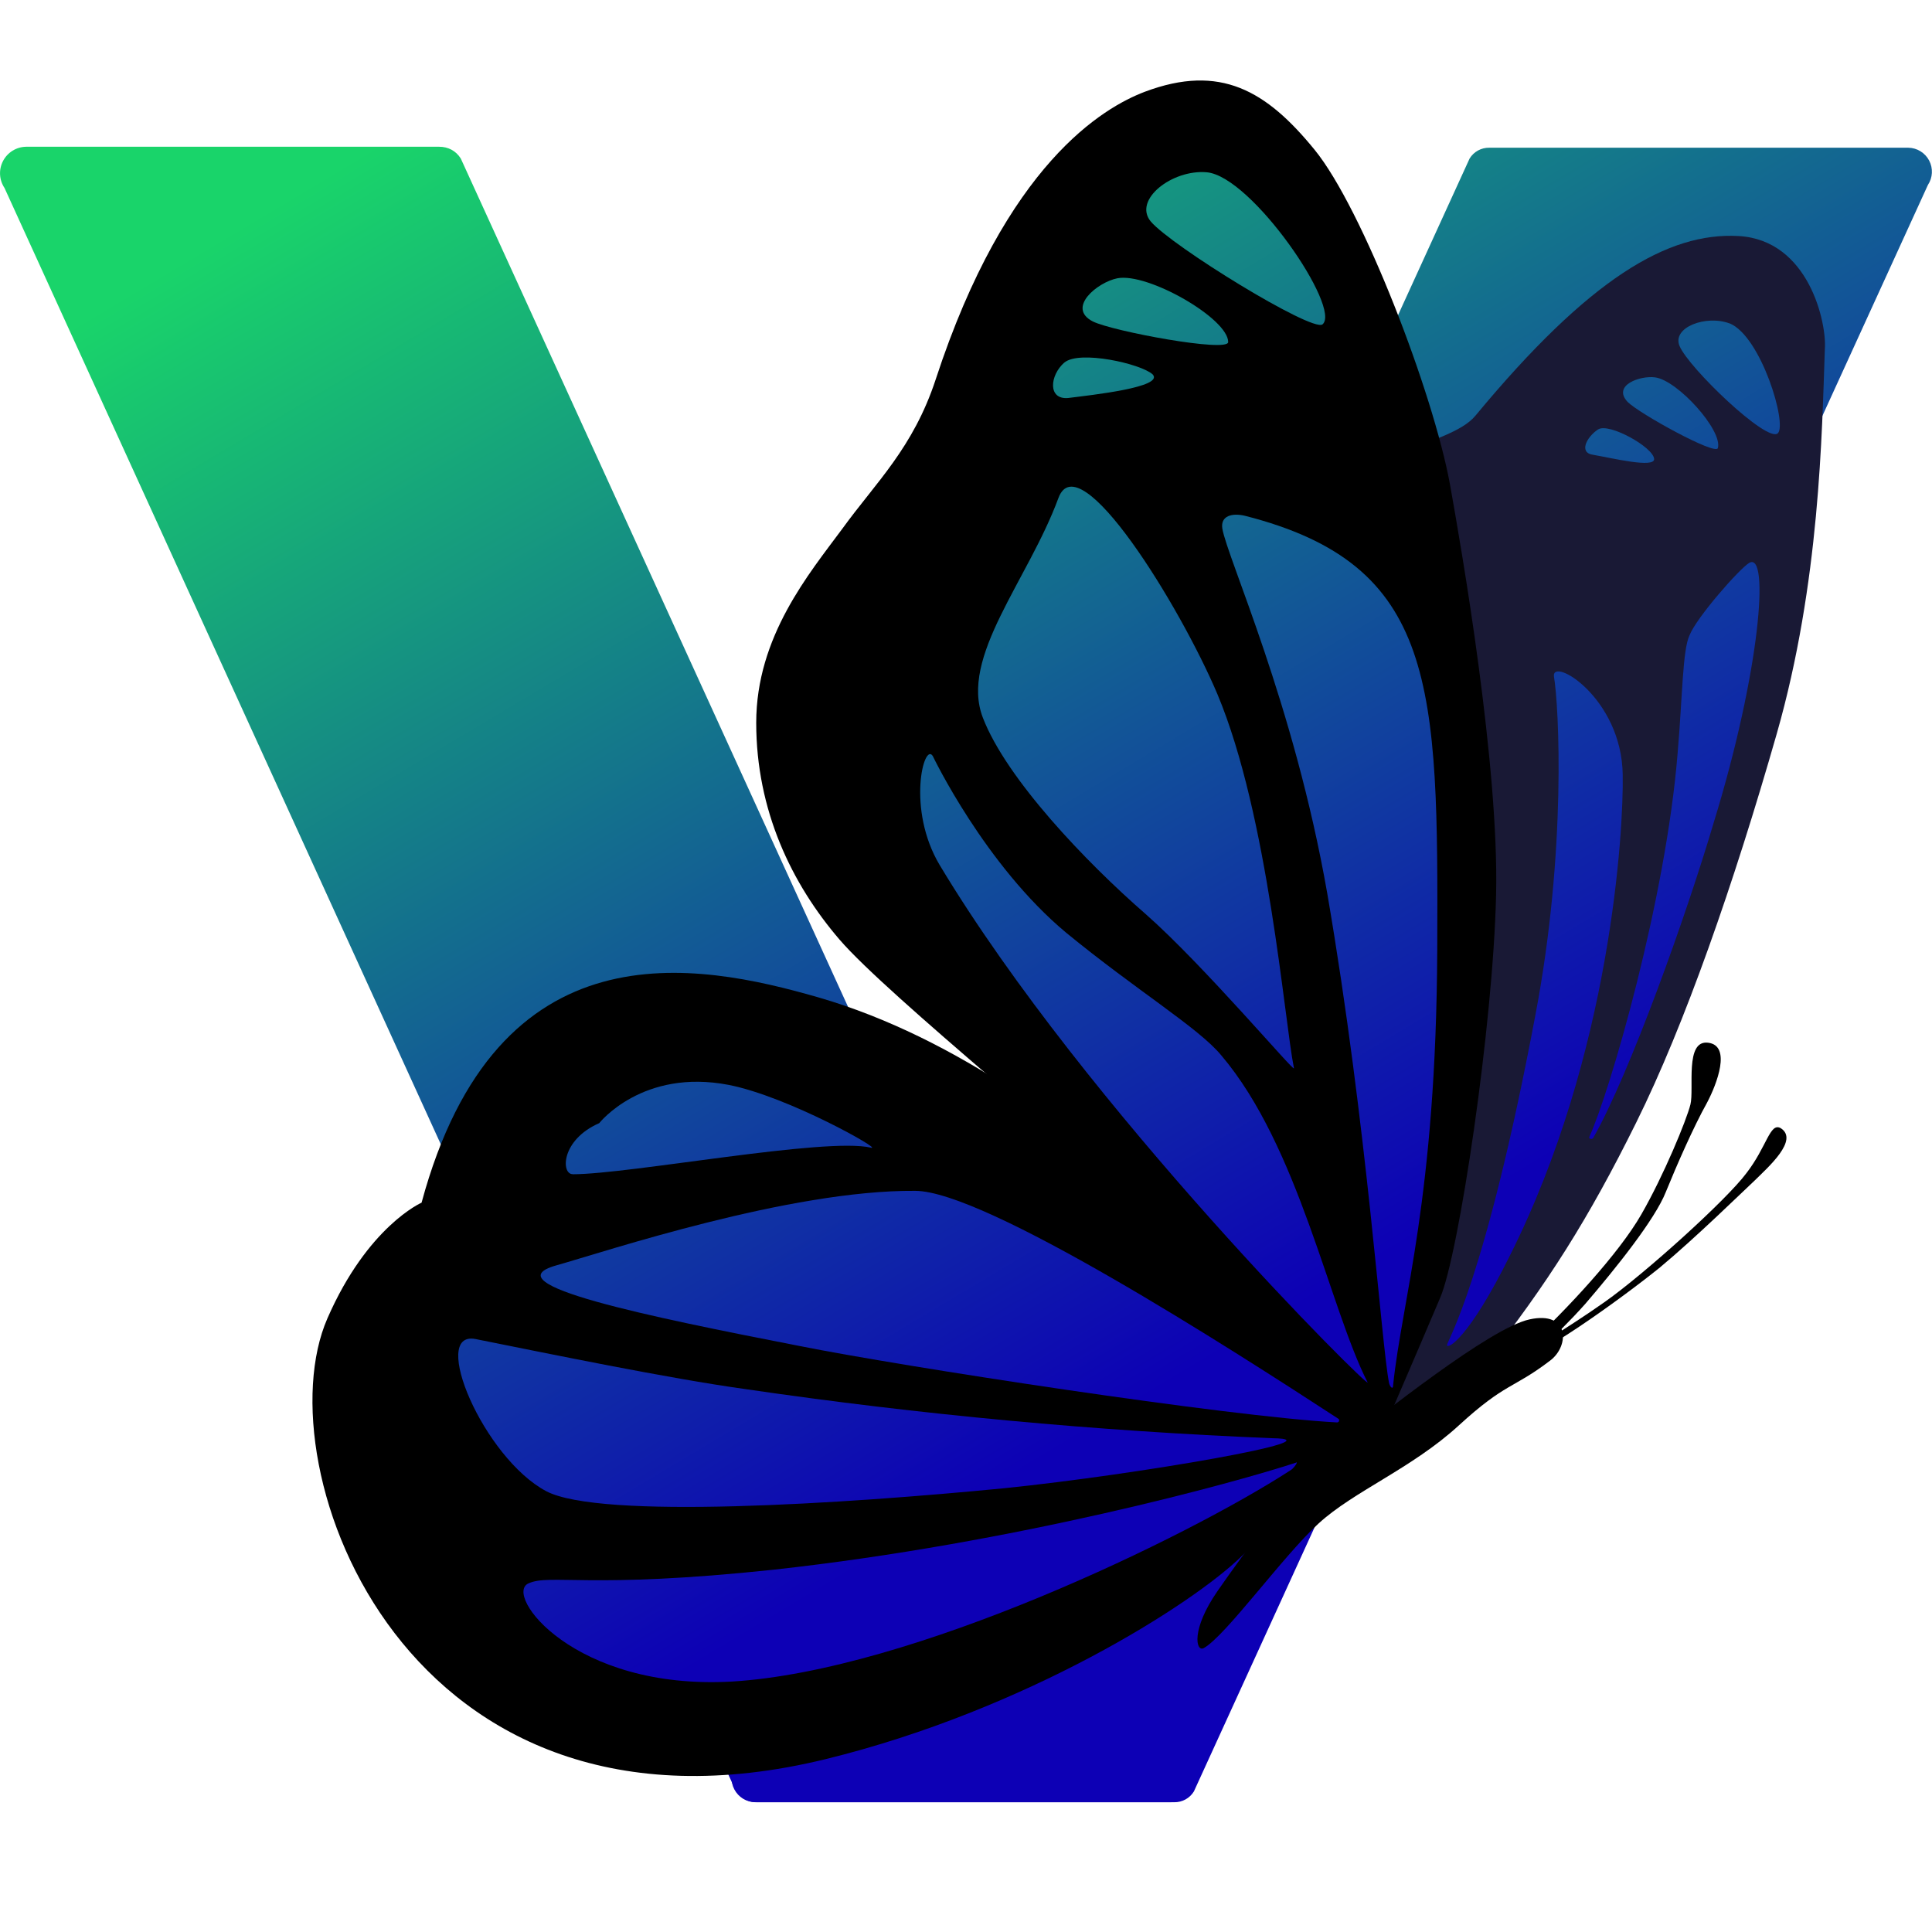
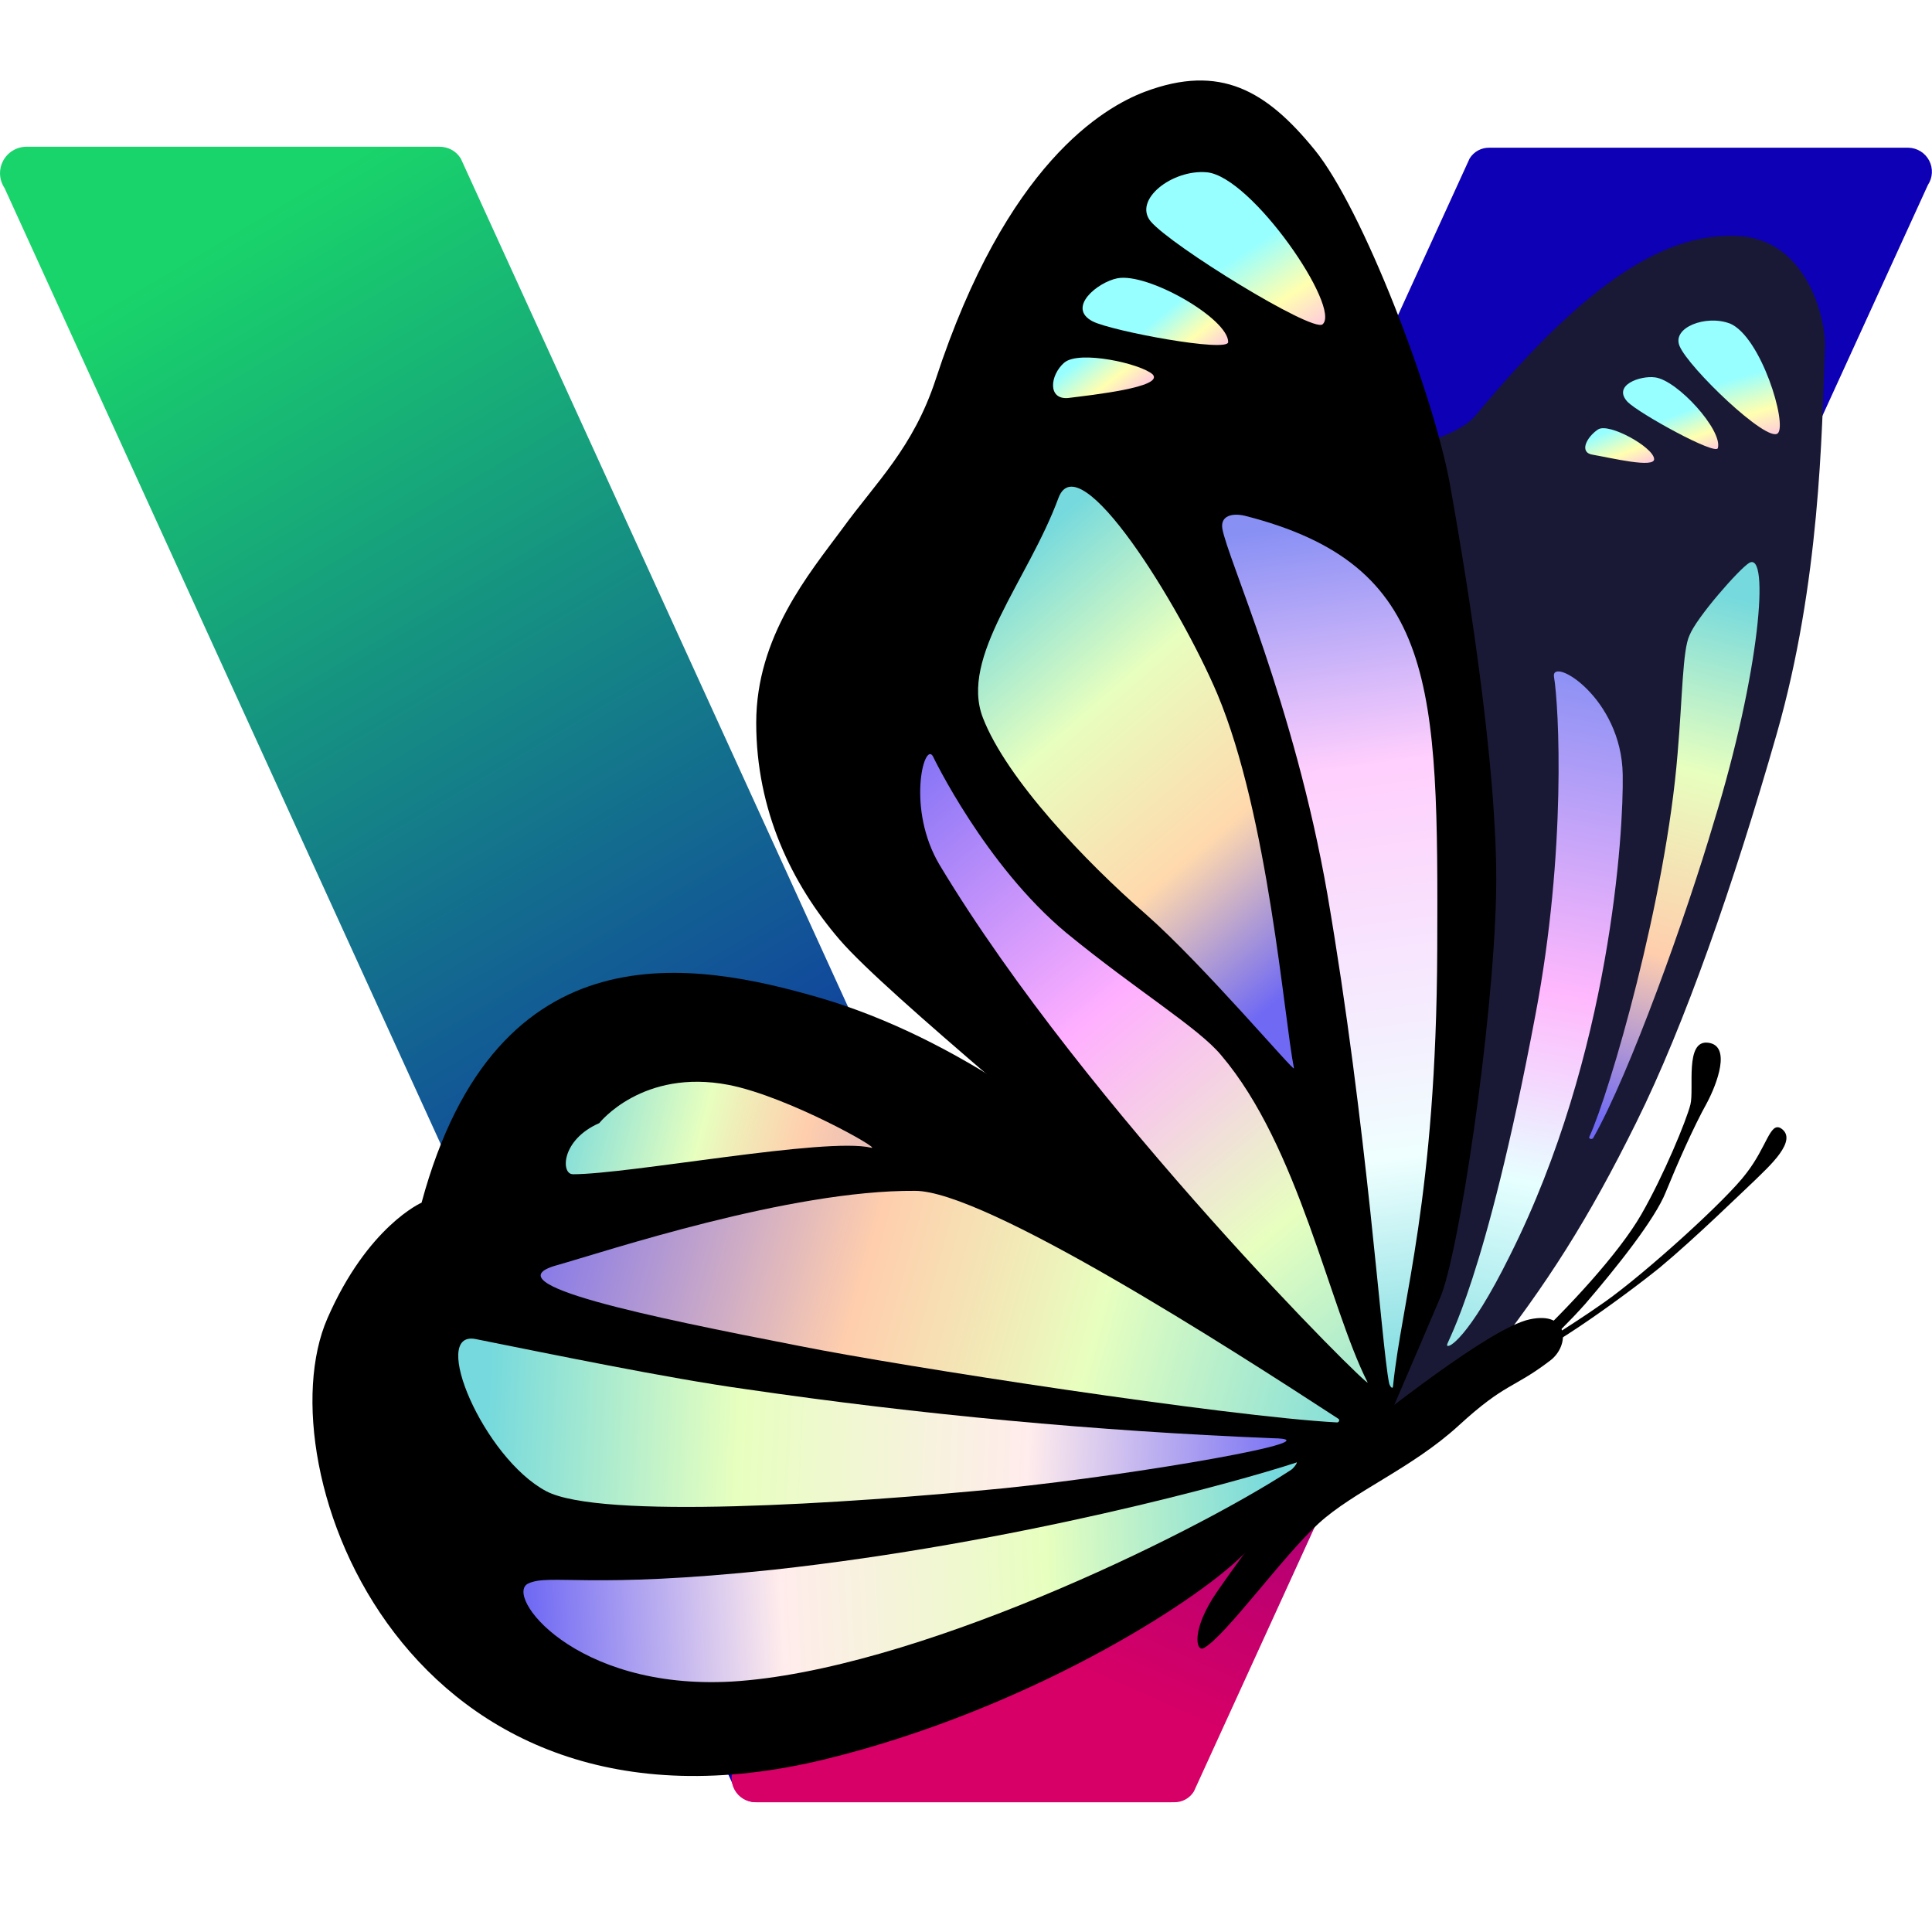
<svg xmlns="http://www.w3.org/2000/svg" height="1em" style="flex:none;line-height:1" viewBox="0 0 24 24" width="1em">
-   <path d="M14.538 22.388H9.406a.306.306 0 01-.268-.146L.056 2.335a.329.329 0 01.268-.512h5.132c.11 0 .207.049.268.146l9.082 19.895c.146.232-.012.524-.268.524z" fill="url(#lobe-icons-cog-video-_R_0_)" />
-   <path d="M23.705 1.835H18.5a.281.281 0 00-.244.134L9.138 21.925a.298.298 0 00.243.463h5.206a.281.281 0 00.244-.134l9.118-19.956a.298.298 0 00-.244-.463z" fill="url(#lobe-icons-cog-video-_R_0_)" />
+   <path d="M14.538 22.388H9.406a.306.306 0 01-.268-.146L.056 2.335a.329.329 0 01.268-.512h5.132c.11 0 .207.049.268.146l9.082 19.895c.146.232-.012.524-.268.524z" fill="url(#lobe-icons-cog-video-0-_R_0_)" />
+   <path d="M23.705 1.835H18.5a.281.281 0 00-.244.134L9.138 21.925a.298.298 0 00.243.463h5.206a.281.281 0 00.244-.134l9.118-19.956a.298.298 0 00-.244-.463z" fill="url(#lobe-icons-cog-video-1-_R_0_)" />
  <path d="M21.596 2.932c-.878-.048-1.853.525-3.267 2.231-.329.403-1.572.403-1.414 1.256.744 4.218-3.157 13.056-2.292 13.104.866.05 3.06-1.62 3.828-2.596.768-.975 1.28-1.78 1.877-2.987.598-1.207 1.207-2.95 1.744-4.827.536-1.877.56-3.73.597-4.779.024-.317-.195-1.353-1.073-1.402z" fill="#191935" />
  <path d="M18.012 6.017c-.207-1.134-1.085-3.426-1.682-4.157-.597-.732-1.17-1.073-2.109-.72-.512.195-1.719.89-2.597 3.572-.28.853-.743 1.28-1.158 1.853-.414.56-1.072 1.341-1.072 2.414 0 1.085.438 1.999 1.036 2.694.597.695 3.145 2.743 3.681 3.303.549.561 2.036 2.048 2.426 2.719l.39.67s.732-1.694.963-2.243c.232-.536.659-3.389.695-5.01.037-1.61-.427-4.279-.573-5.095z" fill="#000" />
  <path d="M14.952 20.474c-.097.049-.158-.232.171-.707.33-.475.987-1.39 1.512-1.792C17.17 17.573 18.5 16.5 19 16.39c.5-.11.5.33.256.512-.464.354-.549.269-1.134.805-.585.536-1.305.817-1.743 1.219-.44.402-1.158 1.402-1.427 1.548z" fill="#000" />
  <path d="M10.174 12.392c-1.524-.439-3.999-.926-4.937 2.548 0 0-.67.292-1.17 1.438-.805 1.841.963 6.754 6.192 5.474 2.487-.61 4.56-1.926 5.169-2.524.926-.902 1.524-.95 1.524-.95-.415-1.317-3.39-4.999-6.778-5.986zM18.963 16.732c.5-.463 1.146-1.158 1.426-1.646.28-.487.561-1.17.61-1.365.049-.195-.073-.805.22-.768.292.036.109.512-.013.744-.17.304-.378.78-.512 1.109-.134.341-.622.95-1 1.39-.39.438-.768.743-.768.743l.037-.207z" fill="#000" />
  <path d="M18.817 16.89s.621-.366 1.121-.719c.5-.354 1.512-1.268 1.756-1.597.256-.33.292-.634.426-.56.232.146-.158.487-.317.645-.17.159-.743.72-1.182 1.085-.451.366-1.61 1.207-1.804 1.146z" fill="#000" />
-   <path d="M17.256 17.183c.013.049.05.085.05.024.109-1.06.535-2.316.548-5.412.012-3.28 0-4.779-2.39-5.388-.158-.037-.304 0-.28.158.061.366.89 2.17 1.304 4.535.5 2.913.67 5.595.768 6.083z" fill="url(#lobe-icons-cog-video-_R_0_)" />
-   <path d="M6.907 15.72c-.817.232 1.146.634 3.023 1 1.28.256 5.315.877 6.68.95.025 0 .037-.036.012-.048-1.365-.89-4.388-2.829-5.254-2.829-1.56-.012-3.852.756-4.461.927z" fill="url(#lobe-icons-cog-video-_R_0_)" />
-   <path d="M11.588 9.393s.646 1.353 1.658 2.195c.877.719 1.646 1.182 1.926 1.523.963 1.134 1.34 3.121 1.816 4.06.073.134-3.498-3.401-5.315-6.425-.414-.694-.195-1.536-.085-1.353z" fill="url(#lobe-icons-cog-video-_R_0_)" />
-   <path d="M13.88 3.457c.378-.074 1.377.5 1.377.792 0 .134-1.438-.134-1.682-.256-.33-.17.06-.488.305-.536z" fill="url(#lobe-icons-cog-video-_R_0_)" />
-   <path d="M13.221 4.505c.183-.159.951.012 1.098.146.146.159-.756.256-1.049.293-.256.024-.231-.28-.049-.44z" fill="url(#lobe-icons-cog-video-_R_0_)" />
-   <path d="M14.99 2.14c.56.049 1.681 1.694 1.438 1.89-.134.097-1.878-.976-2.134-1.28-.22-.269.268-.647.695-.61z" fill="url(#lobe-icons-cog-video-_R_0_)" />
-   <path d="M20.56 4.688c.28.036.841.658.78.878-.024.097-.975-.427-1.121-.573-.195-.208.158-.33.34-.305z" fill="url(#lobe-icons-cog-video-_R_0_)" />
-   <path d="M19.853 5.334c.134-.085.683.22.695.366.012.122-.537-.013-.756-.05-.183-.024-.085-.219.06-.316z" fill="url(#lobe-icons-cog-video-_R_0_)" />
-   <path d="M21.486 4.017c.39.159.72 1.256.598 1.366-.134.121-1.11-.817-1.22-1.085-.097-.232.33-.39.622-.28z" fill="url(#lobe-icons-cog-video-_R_0_)" />
-   <path d="M16.074 13.27c-.122-.61-.317-3.133-.95-4.645-.464-1.097-1.72-3.133-1.976-2.438-.378 1.024-1.231 1.975-.938 2.73.292.757 1.28 1.793 2.023 2.439.72.634 1.853 1.975 1.84 1.914z" fill="url(#lobe-icons-cog-video-_R_0_)" />
-   <path d="M9.26 17.256c-.963-.134-2.438-.439-3.353-.622-.573-.11.098 1.475.878 1.89.67.353 3.694.158 5.693-.037 1.658-.17 4.193-.61 3.328-.621a62.933 62.933 0 01-6.546-.61z" fill="url(#lobe-icons-cog-video-_R_0_)" />
-   <path d="M16.025 18.268c.049-.025.11-.122.073-.098-.743.244-3.486 1-6.485 1.329-2.292.244-2.78.049-3.047.17-.317.135.56 1.33 2.523 1.22 2.243-.134 5.656-1.792 6.936-2.621z" fill="url(#lobe-icons-cog-video-_R_0_)" />
-   <path d="M7.114 14.586c-.146 0-.146-.426.33-.634 0 0 .536-.682 1.608-.475.744.146 1.926.817 1.768.78-.56-.134-2.999.33-3.706.33z" fill="url(#lobe-icons-cog-video-_R_0_)" />
-   <path d="M17.976 16.707c0-.048.475-.792 1.097-4.096.39-2.047.292-3.852.231-4.205-.036-.256.841.256.854 1.219.012.695-.147 3.474-1.402 5.973-.512 1.036-.78 1.17-.78 1.11z" fill="url(#lobe-icons-cog-video-_R_0_)" />
-   <path d="M19.792 14.135c-.012.025-.061.013-.049-.012.256-.56.951-2.95 1.097-4.766.061-.707.061-1.28.147-1.463.085-.22.621-.83.743-.902.256-.146.134 1.353-.439 3.218-.341 1.158-1.048 3.133-1.499 3.925z" fill="url(#lobe-icons-cog-video-_R_0_)" />
+   <path d="M17.256 17.183c.013.049.05.085.05.024.109-1.06.535-2.316.548-5.412.012-3.28 0-4.779-2.39-5.388-.158-.037-.304 0-.28.158.061.366.89 2.17 1.304 4.535.5 2.913.67 5.595.768 6.083z" fill="url(#lobe-icons-cog-video-2-_R_0_)" />
+   <path d="M6.907 15.72c-.817.232 1.146.634 3.023 1 1.28.256 5.315.877 6.68.95.025 0 .037-.036.012-.048-1.365-.89-4.388-2.829-5.254-2.829-1.56-.012-3.852.756-4.461.927z" fill="url(#lobe-icons-cog-video-3-_R_0_)" />
+   <path d="M11.588 9.393s.646 1.353 1.658 2.195c.877.719 1.646 1.182 1.926 1.523.963 1.134 1.34 3.121 1.816 4.06.073.134-3.498-3.401-5.315-6.425-.414-.694-.195-1.536-.085-1.353z" fill="url(#lobe-icons-cog-video-4-_R_0_)" />
+   <path d="M13.88 3.457c.378-.074 1.377.5 1.377.792 0 .134-1.438-.134-1.682-.256-.33-.17.06-.488.305-.536z" fill="url(#lobe-icons-cog-video-5-_R_0_)" />
+   <path d="M13.221 4.505c.183-.159.951.012 1.098.146.146.159-.756.256-1.049.293-.256.024-.231-.28-.049-.44z" fill="url(#lobe-icons-cog-video-6-_R_0_)" />
+   <path d="M14.99 2.14c.56.049 1.681 1.694 1.438 1.89-.134.097-1.878-.976-2.134-1.28-.22-.269.268-.647.695-.61z" fill="url(#lobe-icons-cog-video-7-_R_0_)" />
+   <path d="M20.56 4.688c.28.036.841.658.78.878-.024.097-.975-.427-1.121-.573-.195-.208.158-.33.34-.305z" fill="url(#lobe-icons-cog-video-8-_R_0_)" />
+   <path d="M19.853 5.334c.134-.085.683.22.695.366.012.122-.537-.013-.756-.05-.183-.024-.085-.219.06-.316z" fill="url(#lobe-icons-cog-video-9-_R_0_)" />
+   <path d="M21.486 4.017c.39.159.72 1.256.598 1.366-.134.121-1.11-.817-1.22-1.085-.097-.232.33-.39.622-.28z" fill="url(#lobe-icons-cog-video-10-_R_0_)" />
+   <path d="M16.074 13.27c-.122-.61-.317-3.133-.95-4.645-.464-1.097-1.72-3.133-1.976-2.438-.378 1.024-1.231 1.975-.938 2.73.292.757 1.28 1.793 2.023 2.439.72.634 1.853 1.975 1.84 1.914z" fill="url(#lobe-icons-cog-video-11-_R_0_)" />
+   <path d="M9.26 17.256c-.963-.134-2.438-.439-3.353-.622-.573-.11.098 1.475.878 1.89.67.353 3.694.158 5.693-.037 1.658-.17 4.193-.61 3.328-.621a62.933 62.933 0 01-6.546-.61z" fill="url(#lobe-icons-cog-video-12-_R_0_)" />
+   <path d="M16.025 18.268c.049-.025.11-.122.073-.098-.743.244-3.486 1-6.485 1.329-2.292.244-2.78.049-3.047.17-.317.135.56 1.33 2.523 1.22 2.243-.134 5.656-1.792 6.936-2.621z" fill="url(#lobe-icons-cog-video-13-_R_0_)" />
+   <path d="M7.114 14.586c-.146 0-.146-.426.33-.634 0 0 .536-.682 1.608-.475.744.146 1.926.817 1.768.78-.56-.134-2.999.33-3.706.33z" fill="url(#lobe-icons-cog-video-14-_R_0_)" />
+   <path d="M17.976 16.707c0-.048.475-.792 1.097-4.096.39-2.047.292-3.852.231-4.205-.036-.256.841.256.854 1.219.012.695-.147 3.474-1.402 5.973-.512 1.036-.78 1.17-.78 1.11z" fill="url(#lobe-icons-cog-video-15-_R_0_)" />
+   <path d="M19.792 14.135c-.012.025-.061.013-.049-.012.256-.56.951-2.95 1.097-4.766.061-.707.061-1.28.147-1.463.085-.22.621-.83.743-.902.256-.146.134 1.353-.439 3.218-.341 1.158-1.048 3.133-1.499 3.925z" fill="url(#lobe-icons-cog-video-16-_R_0_)" />
  <defs>
-     <linearGradient gradientUnits="userSpaceOnUse" id="lobe-icons-cog-video-_R_0_" x1="2.173" x2="11.524" y1="3.299" y2="18.97">
+     <linearGradient gradientUnits="userSpaceOnUse" id="lobe-icons-cog-video-0-_R_0_" x1="2.173" x2="11.524" y1="3.299" y2="18.97">
      <stop stop-color="#19D46A" />
      <stop offset="1" stop-color="#0D00B5" />
    </linearGradient>
-     <linearGradient gradientUnits="userSpaceOnUse" id="lobe-icons-cog-video-_R_0_" x1="12.793" x2="19.332" y1="20.54" y2="5.839">
+     <linearGradient gradientUnits="userSpaceOnUse" id="lobe-icons-cog-video-1-_R_0_" x1="12.793" x2="19.332" y1="20.54" y2="5.839">
      <stop offset="0" stop-color="#D70066" />
      <stop offset="1" stop-color="#0D00B5" />
    </linearGradient>
-     <linearGradient gradientUnits="userSpaceOnUse" id="lobe-icons-cog-video-_R_0_" x1="16.291" x2="17.794" y1="6.499" y2="17.251">
+     <linearGradient gradientUnits="userSpaceOnUse" id="lobe-icons-cog-video-2-_R_0_" x1="16.291" x2="17.794" y1="6.499" y2="17.251">
      <stop stop-color="#8890F4" />
      <stop offset=".283" stop-color="#FFCFFD" />
      <stop offset=".606" stop-color="#F4F0FE" />
      <stop offset=".734" stop-color="#EFFFFF" />
      <stop offset="1" stop-color="#75D9DD" />
    </linearGradient>
-     <linearGradient gradientUnits="userSpaceOnUse" id="lobe-icons-cog-video-_R_0_" x1="6.141" x2="17.226" y1="14.567" y2="17.611">
+     <linearGradient gradientUnits="userSpaceOnUse" id="lobe-icons-cog-video-3-_R_0_" x1="6.141" x2="17.226" y1="14.567" y2="17.611">
      <stop offset=".005" stop-color="#6F69F4" />
      <stop offset=".415" stop-color="#FFCEAD" />
      <stop offset=".596" stop-color="#EFEFB9" />
      <stop offset=".673" stop-color="#E7FFBF" />
      <stop offset="1" stop-color="#75D9DD" />
    </linearGradient>
-     <linearGradient gradientUnits="userSpaceOnUse" id="lobe-icons-cog-video-_R_0_" x1="10.787" x2="18.484" y1="8.975" y2="18.179">
+     <linearGradient gradientUnits="userSpaceOnUse" id="lobe-icons-cog-video-4-_R_0_" x1="10.787" x2="18.484" y1="8.975" y2="18.179">
      <stop offset=".005" stop-color="#6F69F4" />
      <stop offset=".382" stop-color="#FFAFFF" />
      <stop offset=".513" stop-color="#F5D1E4" />
      <stop offset=".673" stop-color="#E7FFBF" />
      <stop offset=".972" stop-color="#75D9DD" />
    </linearGradient>
-     <linearGradient gradientUnits="userSpaceOnUse" id="lobe-icons-cog-video-_R_0_" x1="15.002" x2="14.323" y1="4.818" y2="3.993">
+     <linearGradient gradientUnits="userSpaceOnUse" id="lobe-icons-cog-video-5-_R_0_" x1="15.002" x2="14.323" y1="4.818" y2="3.993">
      <stop stop-color="#FFA2FF" />
      <stop offset=".557" stop-color="#FFFFB0" />
      <stop offset=".713" stop-color="#DDFFCA" />
      <stop offset="1" stop-color="#97FFFF" />
    </linearGradient>
-     <linearGradient gradientUnits="userSpaceOnUse" id="lobe-icons-cog-video-_R_0_" x1="14.063" x2="13.455" y1="5.228" y2="4.443">
+     <linearGradient gradientUnits="userSpaceOnUse" id="lobe-icons-cog-video-6-_R_0_" x1="14.063" x2="13.455" y1="5.228" y2="4.443">
      <stop stop-color="#FFA2FF" />
      <stop offset=".557" stop-color="#FFFFB0" />
      <stop offset=".713" stop-color="#DDFFCA" />
      <stop offset="1" stop-color="#97FFFF" />
    </linearGradient>
-     <linearGradient gradientUnits="userSpaceOnUse" id="lobe-icons-cog-video-_R_0_" x1="16.294" x2="15.351" y1="4.635" y2="3.192">
+     <linearGradient gradientUnits="userSpaceOnUse" id="lobe-icons-cog-video-7-_R_0_" x1="16.294" x2="15.351" y1="4.635" y2="3.192">
      <stop stop-color="#FFA2FF" />
      <stop offset=".557" stop-color="#FFFFB0" />
      <stop offset=".713" stop-color="#DDFFCA" />
      <stop offset="1" stop-color="#97FFFF" />
    </linearGradient>
-     <linearGradient gradientUnits="userSpaceOnUse" id="lobe-icons-cog-video-_R_0_" x1="21.017" x2="20.742" y1="5.909" y2="5.173">
+     <linearGradient gradientUnits="userSpaceOnUse" id="lobe-icons-cog-video-8-_R_0_" x1="21.017" x2="20.742" y1="5.909" y2="5.173">
      <stop stop-color="#FFA2FF" />
      <stop offset=".557" stop-color="#FFFFB0" />
      <stop offset=".713" stop-color="#DDFFCA" />
      <stop offset="1" stop-color="#97FFFF" />
    </linearGradient>
-     <linearGradient gradientUnits="userSpaceOnUse" id="lobe-icons-cog-video-_R_0_" x1="20.281" x2="20.002" y1="6.032" y2="5.346">
+     <linearGradient gradientUnits="userSpaceOnUse" id="lobe-icons-cog-video-9-_R_0_" x1="20.281" x2="20.002" y1="6.032" y2="5.346">
      <stop stop-color="#FFA2FF" />
      <stop offset=".557" stop-color="#FFFFB0" />
      <stop offset=".713" stop-color="#DDFFCA" />
      <stop offset="1" stop-color="#97FFFF" />
    </linearGradient>
-     <linearGradient gradientUnits="userSpaceOnUse" id="lobe-icons-cog-video-_R_0_" x1="21.792" x2="21.483" y1="5.765" y2="4.716">
+     <linearGradient gradientUnits="userSpaceOnUse" id="lobe-icons-cog-video-10-_R_0_" x1="21.792" x2="21.483" y1="5.765" y2="4.716">
      <stop stop-color="#FFA2FF" />
      <stop offset=".557" stop-color="#FFFFB0" />
      <stop offset=".713" stop-color="#DDFFCA" />
      <stop offset="1" stop-color="#97FFFF" />
    </linearGradient>
-     <linearGradient gradientUnits="userSpaceOnUse" id="lobe-icons-cog-video-_R_0_" x1="16.535" x2="12.379" y1="11.909" y2="7.067">
+     <linearGradient gradientUnits="userSpaceOnUse" id="lobe-icons-cog-video-11-_R_0_" x1="16.535" x2="12.379" y1="11.909" y2="7.067">
      <stop offset=".005" stop-color="#6F69F4" />
      <stop offset=".329" stop-color="#FFD9AD" />
      <stop offset=".635" stop-color="#EAFABD" />
      <stop offset=".673" stop-color="#E7FFBF" />
      <stop offset="1" stop-color="#75D9DD" />
    </linearGradient>
-     <linearGradient gradientUnits="userSpaceOnUse" id="lobe-icons-cog-video-_R_0_" x1="16.238" x2="5.74" y1="18.125" y2="17.604">
+     <linearGradient gradientUnits="userSpaceOnUse" id="lobe-icons-cog-video-12-_R_0_" x1="16.238" x2="5.74" y1="18.125" y2="17.604">
      <stop offset=".005" stop-color="#6F69F4" />
      <stop offset=".33" stop-color="#FFECEC" />
      <stop offset=".591" stop-color="#EDFACB" />
      <stop offset=".673" stop-color="#E7FFBF" />
      <stop offset=".972" stop-color="#75D9DD" />
    </linearGradient>
-     <linearGradient gradientUnits="userSpaceOnUse" id="lobe-icons-cog-video-_R_0_" x1="6.495" x2="16.17" y1="19.842" y2="19.331">
+     <linearGradient gradientUnits="userSpaceOnUse" id="lobe-icons-cog-video-13-_R_0_" x1="6.495" x2="16.17" y1="19.842" y2="19.331">
      <stop offset=".005" stop-color="#6F69F4" />
      <stop offset=".33" stop-color="#FFECEC" />
      <stop offset=".591" stop-color="#EDFACB" />
      <stop offset=".673" stop-color="#E7FFBF" />
      <stop offset=".972" stop-color="#75D9DD" />
    </linearGradient>
-     <linearGradient gradientUnits="userSpaceOnUse" id="lobe-icons-cog-video-_R_0_" x1="14.758" x2="6.674" y1="15.723" y2="13.663">
+     <linearGradient gradientUnits="userSpaceOnUse" id="lobe-icons-cog-video-14-_R_0_" x1="14.758" x2="6.674" y1="15.723" y2="13.663">
      <stop offset=".005" stop-color="#6F69F4" />
      <stop offset=".601" stop-color="#FFCEAD" />
      <stop offset=".707" stop-color="#EFEFB9" />
      <stop offset=".752" stop-color="#E7FFBF" />
      <stop offset=".976" stop-color="#75D9DD" />
    </linearGradient>
-     <linearGradient gradientUnits="userSpaceOnUse" id="lobe-icons-cog-video-_R_0_" x1="19.991" x2="18.135" y1="8.304" y2="17.695">
+     <linearGradient gradientUnits="userSpaceOnUse" id="lobe-icons-cog-video-15-_R_0_" x1="19.991" x2="18.135" y1="8.304" y2="17.695">
      <stop stop-color="#8890F4" />
      <stop offset=".425" stop-color="#FFB8FD" />
      <stop offset=".549" stop-color="#F4D9FE" />
      <stop offset=".673" stop-color="#E7FFFF" />
      <stop offset="1" stop-color="#75D9DD" />
    </linearGradient>
-     <linearGradient gradientUnits="userSpaceOnUse" id="lobe-icons-cog-video-_R_0_" x1="19.82" x2="21.593" y1="13.96" y2="7.421">
+     <linearGradient gradientUnits="userSpaceOnUse" id="lobe-icons-cog-video-16-_R_0_" x1="19.82" x2="21.593" y1="13.96" y2="7.421">
      <stop offset=".005" stop-color="#6F69F4" />
      <stop offset=".329" stop-color="#FFCEAD" />
      <stop offset=".571" stop-color="#EFEFB9" />
      <stop offset=".673" stop-color="#E7FFBF" />
      <stop offset="1" stop-color="#75D9DD" />
    </linearGradient>
  </defs>
</svg>
